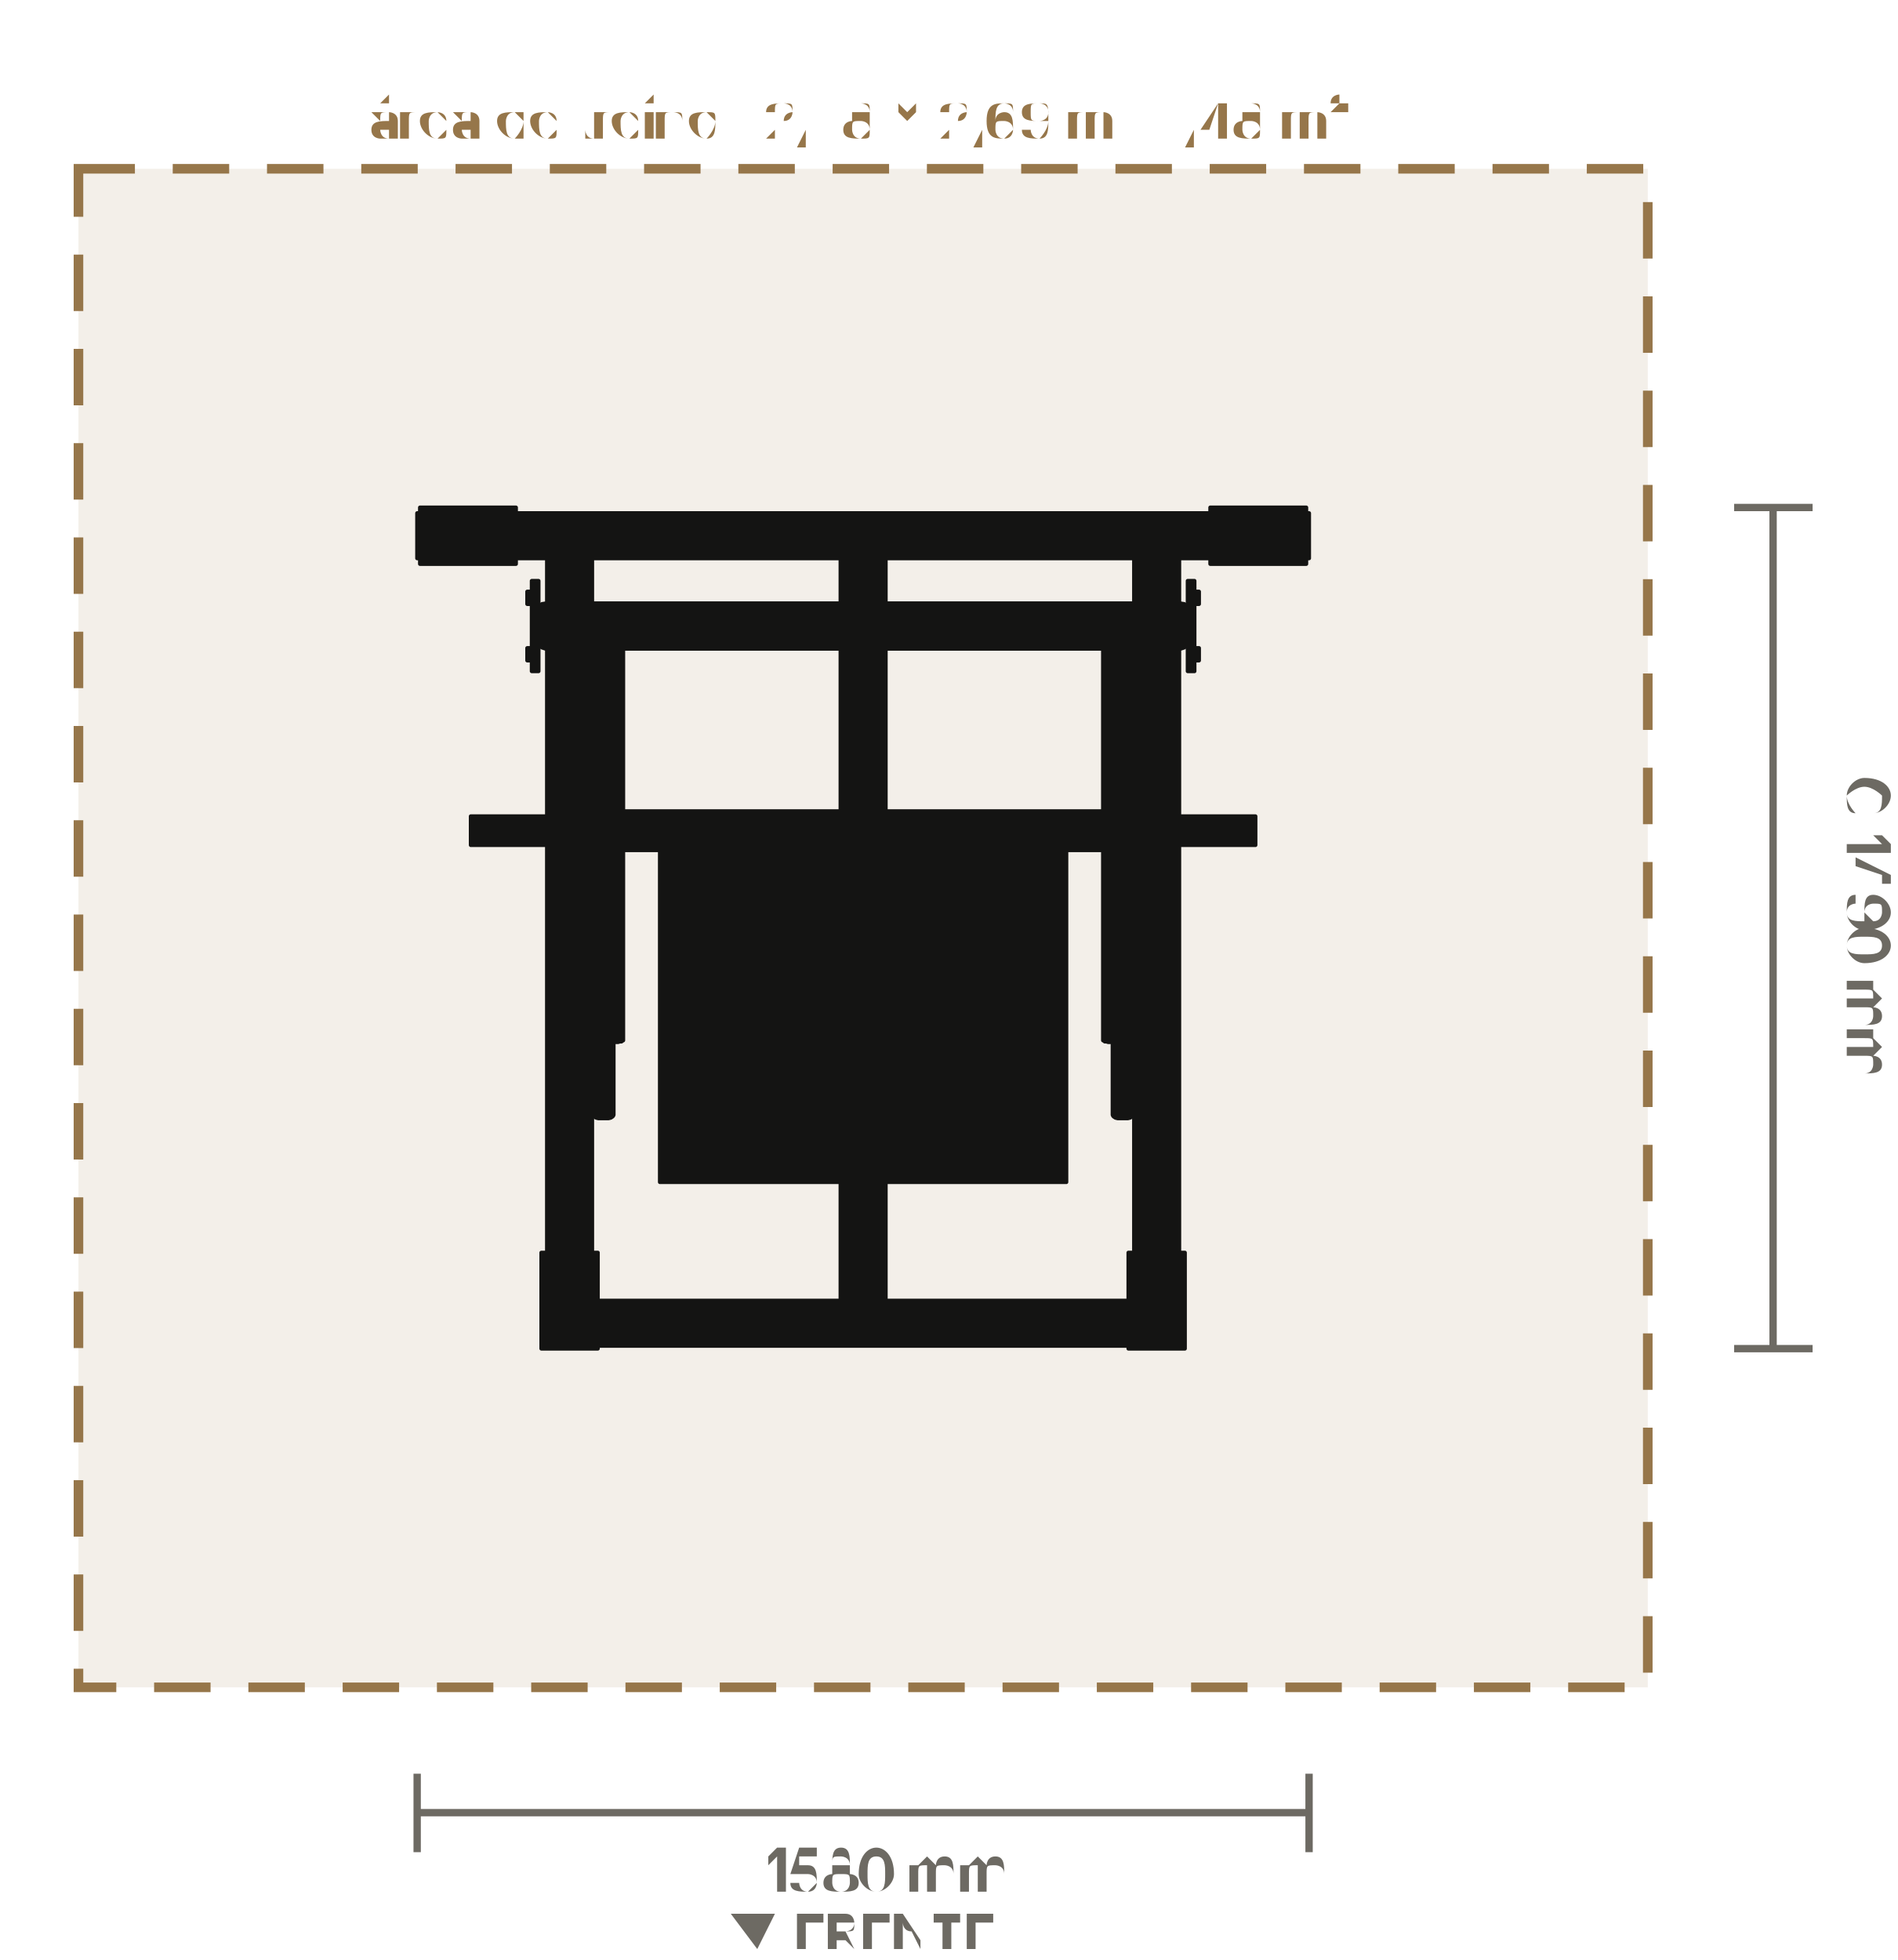
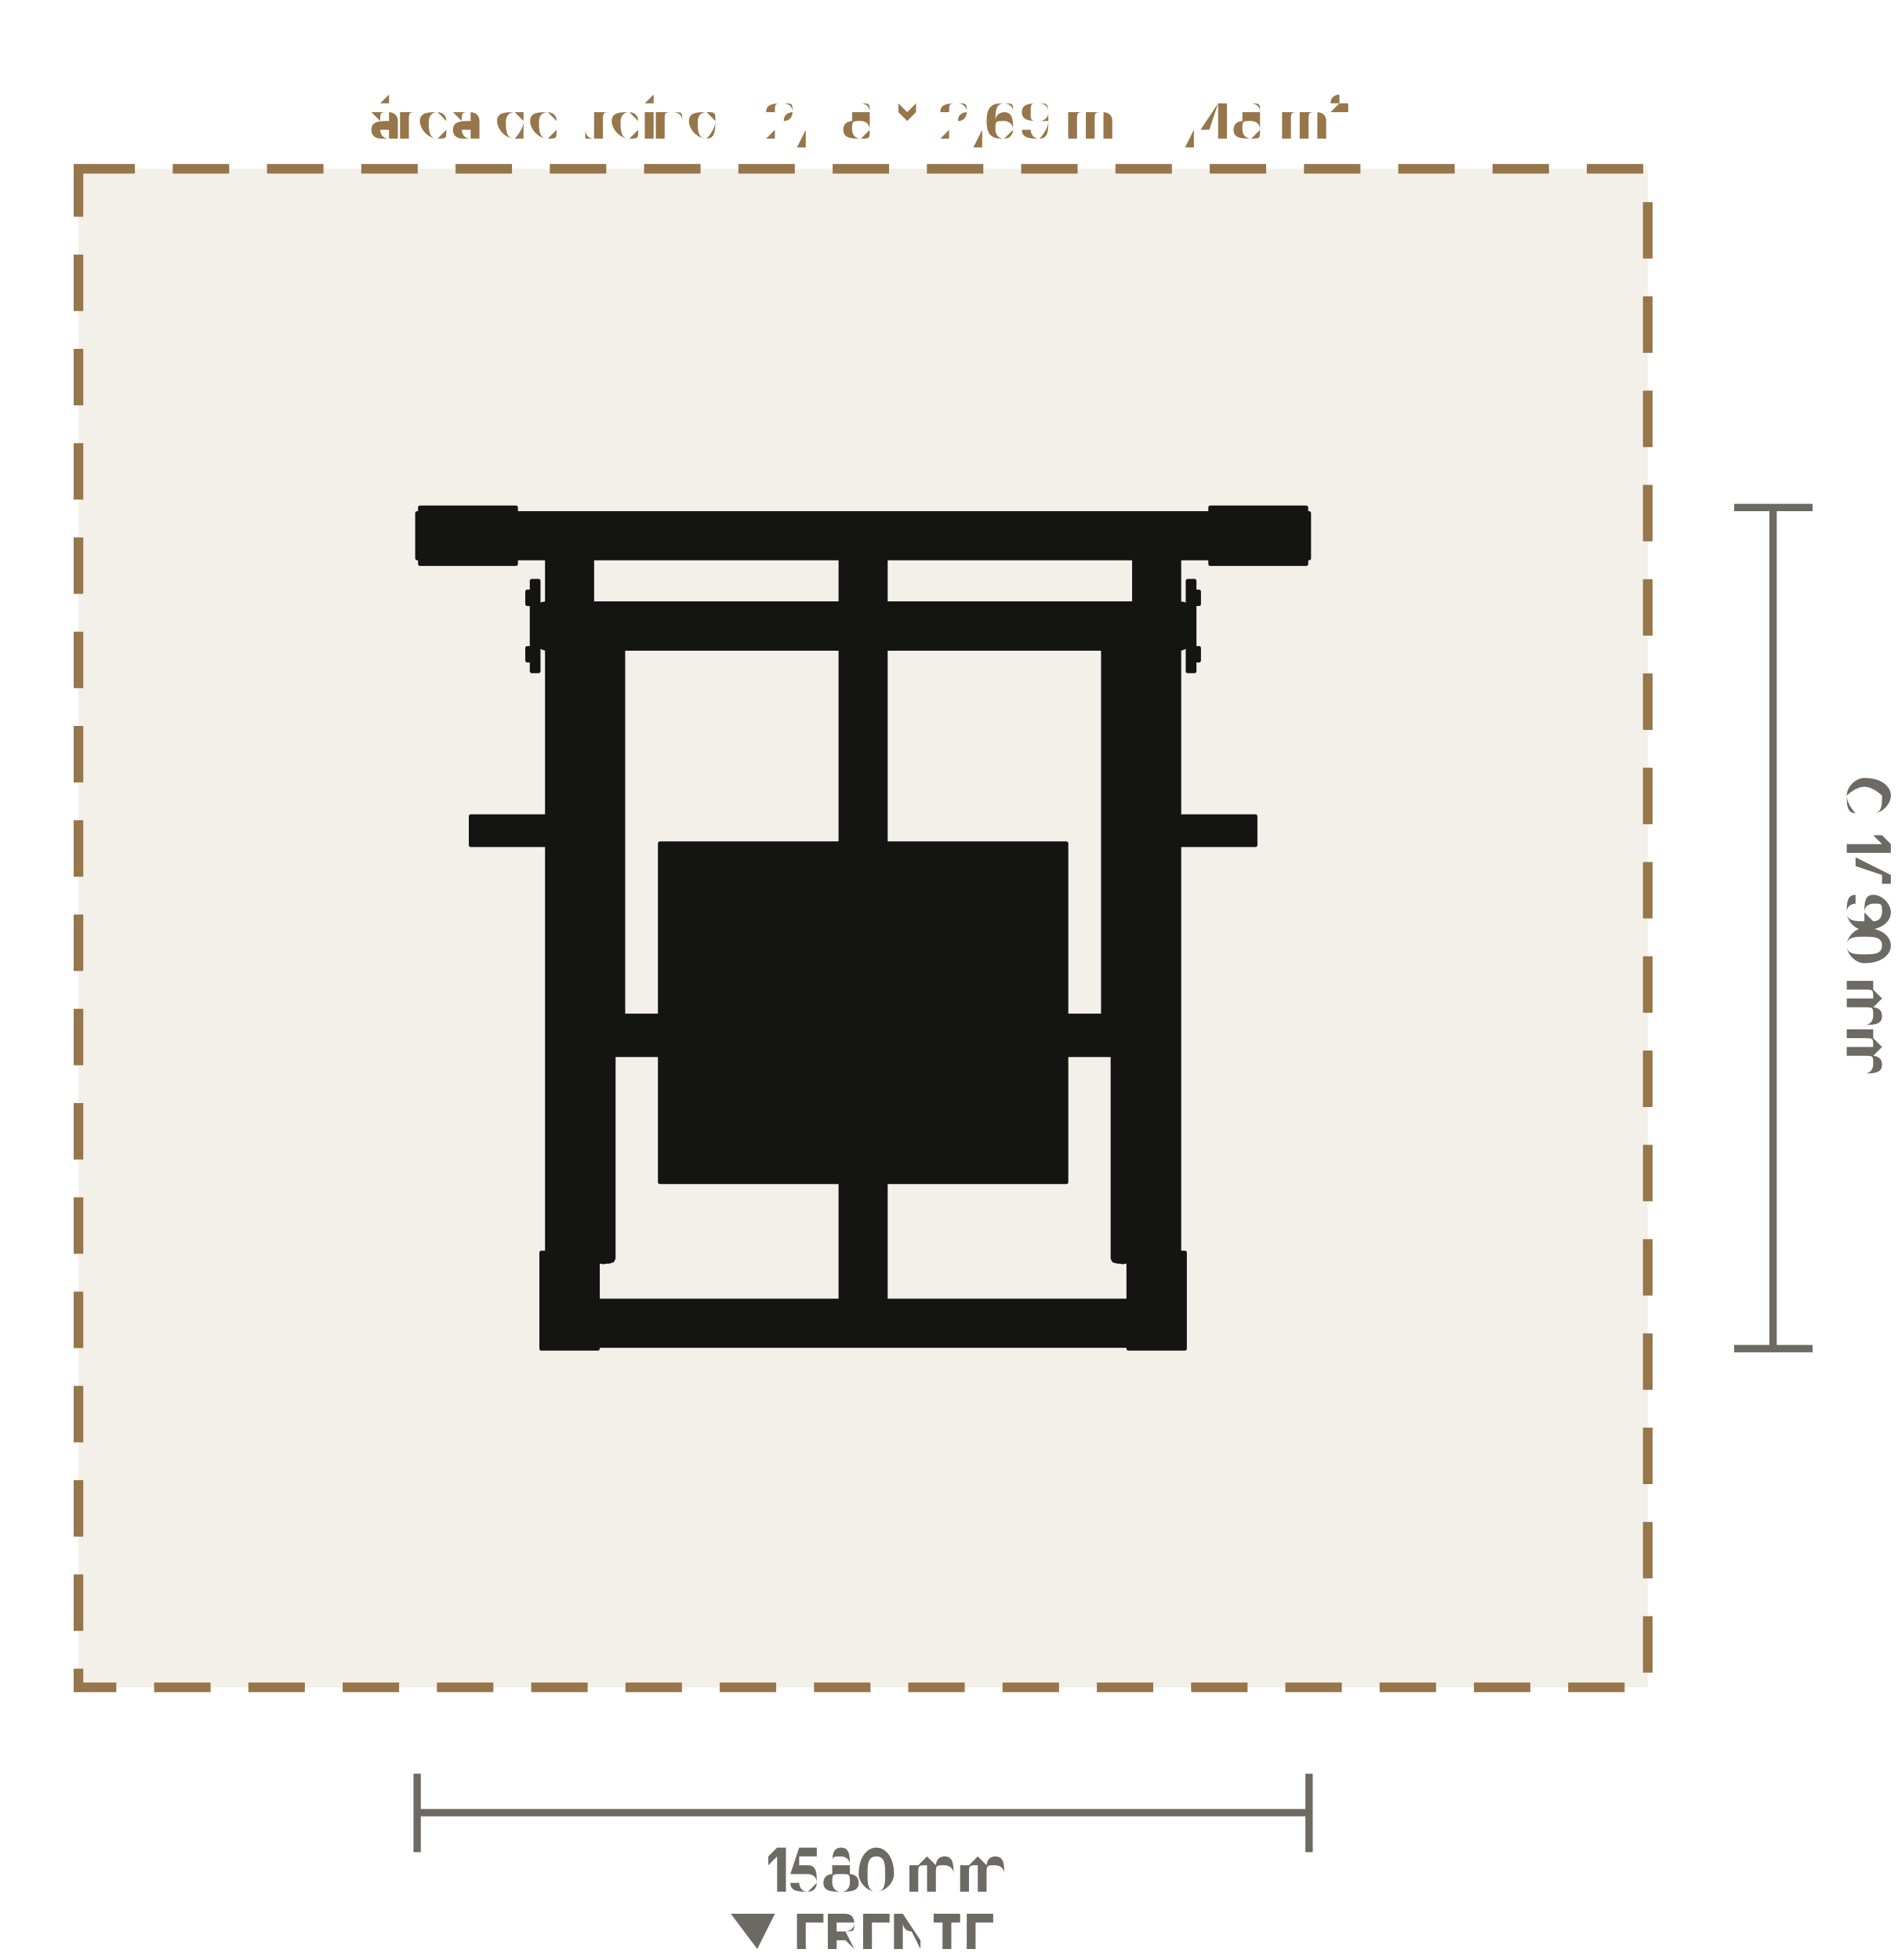
<svg xmlns="http://www.w3.org/2000/svg" viewBox="-1.529 -1.644 3.362 3.472" role="img" aria-label="Planta do Agachamento Múltiplo (LD-A029): 1580 × 1490 mm, com 60 cm de área de treino em volta" data-equipment="LD-A029" data-unit="m">
  <rect class="eq-zone" x="-1.39" y="-1.345" width="2.78" height="2.69" style="fill:#96764a;fill-opacity:.12;stroke:#96764a;stroke-width:0.017;stroke-dasharray:0.1 0.067" />
  <text class="eq-zone-label" x="0" y="-1.395" style="font-family:Barlow,Inter,Arial,sans-serif;font-size:0.095px;fill:#96764a;text-anchor:middle">área de treino · 2,78 × 2,69 m · 7,48 m²</text>
  <g class="eq-parts">
    <polygon class="eq-part" points="-0.56,-0.735 -0.48,-0.735 -0.48,0.74 -0.56,0.74" style="fill:#141413;stroke:#141413;stroke-width:0.007;stroke-linejoin:round" />
    <polygon class="eq-part" points="-0.785,-0.745 -0.615,-0.745 -0.615,-0.645 -0.785,-0.645" style="fill:#141413;stroke:#141413;stroke-width:0.007;stroke-linejoin:round" />
    <polygon class="eq-part" points="-0.57,0.575 -0.47,0.575 -0.47,0.745 -0.57,0.745" style="fill:#141413;stroke:#141413;stroke-width:0.007;stroke-linejoin:round" />
    <polygon class="eq-part" points="0.48,-0.735 0.56,-0.735 0.56,0.74 0.48,0.74" style="fill:#141413;stroke:#141413;stroke-width:0.007;stroke-linejoin:round" />
    <polygon class="eq-part" points="0.615,-0.745 0.785,-0.745 0.785,-0.645 0.615,-0.645" style="fill:#141413;stroke:#141413;stroke-width:0.007;stroke-linejoin:round" />
    <polygon class="eq-part" points="0.47,0.575 0.57,0.575 0.57,0.745 0.47,0.745" style="fill:#141413;stroke:#141413;stroke-width:0.007;stroke-linejoin:round" />
    <polygon class="eq-part" points="-0.79,-0.735 0.79,-0.735 0.79,-0.655 -0.79,-0.655" style="fill:#141413;stroke:#141413;stroke-width:0.007;stroke-linejoin:round" />
    <polygon class="eq-part" points="-0.52,0.66 0.52,0.66 0.52,0.74 -0.52,0.74" style="fill:#141413;stroke:#141413;stroke-width:0.007;stroke-linejoin:round" />
    <polygon class="eq-part" points="-0.04,-0.695 0.04,-0.695 0.04,0.7 -0.04,0.7" style="fill:#141413;stroke:#141413;stroke-width:0.007;stroke-linejoin:round" />
    <polygon class="eq-part" points="-0.36,-0.15 0.36,-0.15 0.36,0.45 -0.36,0.45" style="fill:#141413;stroke:#141413;stroke-width:0.007;stroke-linejoin:round" />
    <polygon class="eq-part" points="-0.04,-0.575 0.04,-0.575 0.04,-0.495 -0.04,-0.495" style="fill:#141413;stroke:#141413;stroke-width:0.007;stroke-linejoin:round" />
    <polygon class="eq-part" points="0.425,-0.543 0.425,-0.544 0.427,-0.545 0.428,-0.546 0.431,-0.546 0.434,-0.547 0.437,-0.547 0.483,-0.547 0.486,-0.547 0.489,-0.546 0.491,-0.546 0.493,-0.545 0.495,-0.544 0.495,-0.543 0.495,0.198 0.495,0.199 0.493,0.2 0.491,0.201 0.489,0.201 0.486,0.202 0.483,0.202 0.437,0.202 0.434,0.202 0.431,0.201 0.428,0.201 0.427,0.2 0.425,0.199 0.425,0.198" style="fill:#141413;stroke:#141413;stroke-width:0.007;stroke-linejoin:round" />
-     <polygon class="eq-part" points="0.442,0.19 0.443,0.189 0.444,0.187 0.447,0.186 0.451,0.185 0.455,0.184 0.46,0.184 0.465,0.184 0.469,0.185 0.473,0.186 0.476,0.187 0.477,0.189 0.478,0.19 0.478,0.331 0.477,0.333 0.476,0.334 0.473,0.336 0.469,0.337 0.465,0.337 0.46,0.337 0.455,0.337 0.451,0.337 0.447,0.336 0.444,0.334 0.443,0.333 0.442,0.331" style="fill:#141413;stroke:#141413;stroke-width:0.007;stroke-linejoin:round" />
+     <polygon class="eq-part" points="0.442,0.19 0.443,0.189 0.444,0.187 0.447,0.186 0.451,0.185 0.455,0.184 0.46,0.184 0.465,0.184 0.469,0.185 0.473,0.186 0.476,0.187 0.477,0.189 0.478,0.19 0.478,0.585 0.477,0.587 0.476,0.589 0.473,0.59 0.469,0.591 0.465,0.591 0.46,0.592 0.455,0.591 0.451,0.591 0.447,0.59 0.444,0.589 0.443,0.587 0.442,0.585" style="fill:#141413;stroke:#141413;stroke-width:0.007;stroke-linejoin:round" />
+     <polygon class="eq-part" points="0.442,-0.085 0.444,-0.089 0.446,-0.092 0.449,-0.094 0.453,-0.097 0.458,-0.098 0.462,-0.098 0.467,-0.098 0.471,-0.097 0.474,-0.095 0.476,-0.092 0.478,-0.089 0.538,0.211 0.538,0.214 0.536,0.218 0.534,0.221 0.531,0.224 0.527,0.226 0.522,0.227 0.518,0.227 0.513,0.227 0.509,0.226 0.506,0.224 0.504,0.221 0.502,0.218 0.442,-0.082" style="fill:#141413;stroke:#141413;stroke-width:0.007;stroke-linejoin:round" />
    <polygon class="eq-part" points="0.495,-0.228 0.51,-0.228 0.51,-0.117 0.495,-0.117" style="fill:#141413;stroke:#141413;stroke-width:0.007;stroke-linejoin:round" />
    <polygon class="eq-part" points="0.51,-0.198 0.695,-0.198 0.695,-0.147 0.51,-0.147" style="fill:#141413;stroke:#141413;stroke-width:0.007;stroke-linejoin:round" />
    <polygon class="eq-part" points="-0.495,-0.543 -0.495,-0.544 -0.493,-0.545 -0.491,-0.546 -0.489,-0.546 -0.486,-0.547 -0.483,-0.547 -0.437,-0.547 -0.434,-0.547 -0.431,-0.546 -0.428,-0.546 -0.427,-0.545 -0.425,-0.544 -0.425,-0.543 -0.425,0.198 -0.425,0.199 -0.427,0.2 -0.428,0.201 -0.431,0.201 -0.434,0.202 -0.437,0.202 -0.483,0.202 -0.486,0.202 -0.489,0.201 -0.491,0.201 -0.493,0.2 -0.495,0.199 -0.495,0.198" style="fill:#141413;stroke:#141413;stroke-width:0.007;stroke-linejoin:round" />
-     <polygon class="eq-part" points="-0.478,0.19 -0.477,0.189 -0.476,0.187 -0.473,0.186 -0.469,0.185 -0.465,0.184 -0.46,0.184 -0.455,0.184 -0.451,0.185 -0.447,0.186 -0.444,0.187 -0.443,0.189 -0.442,0.19 -0.442,0.331 -0.443,0.333 -0.444,0.334 -0.447,0.336 -0.451,0.337 -0.455,0.337 -0.46,0.337 -0.465,0.337 -0.469,0.337 -0.473,0.336 -0.476,0.334 -0.477,0.333 -0.478,0.331" style="fill:#141413;stroke:#141413;stroke-width:0.007;stroke-linejoin:round" />
+     <polygon class="eq-part" points="-0.478,0.19 -0.477,0.189 -0.476,0.187 -0.473,0.186 -0.469,0.185 -0.465,0.184 -0.46,0.184 -0.455,0.184 -0.451,0.185 -0.447,0.186 -0.444,0.187 -0.443,0.189 -0.442,0.19 -0.442,0.585 -0.443,0.587 -0.444,0.589 -0.447,0.59 -0.451,0.591 -0.455,0.591 -0.46,0.592 -0.465,0.591 -0.469,0.591 -0.473,0.59 -0.476,0.589 -0.477,0.587 -0.478,0.585" style="fill:#141413;stroke:#141413;stroke-width:0.007;stroke-linejoin:round" />
+     <polygon class="eq-part" points="-0.538,0.214 -0.538,0.211 -0.478,-0.089 -0.476,-0.092 -0.474,-0.095 -0.471,-0.097 -0.467,-0.098 -0.462,-0.098 -0.458,-0.098 -0.453,-0.097 -0.449,-0.094 -0.446,-0.092 -0.444,-0.089 -0.442,-0.085 -0.442,-0.082 -0.502,0.218 -0.504,0.221 -0.506,0.224 -0.509,0.226 -0.513,0.227 -0.518,0.227 -0.522,0.227 -0.527,0.226 -0.531,0.224 -0.534,0.221 -0.536,0.218" style="fill:#141413;stroke:#141413;stroke-width:0.007;stroke-linejoin:round" />
    <polygon class="eq-part" points="-0.51,-0.228 -0.495,-0.228 -0.495,-0.117 -0.51,-0.117" style="fill:#141413;stroke:#141413;stroke-width:0.007;stroke-linejoin:round" />
    <polygon class="eq-part" points="-0.695,-0.198 -0.51,-0.198 -0.51,-0.147 -0.695,-0.147" style="fill:#141413;stroke:#141413;stroke-width:0.007;stroke-linejoin:round" />
    <polygon class="eq-part" points="-0.46,-0.558 0.46,-0.558 0.46,-0.513 -0.46,-0.513" style="fill:#141413;stroke:#141413;stroke-width:0.007;stroke-linejoin:round" />
-     <polygon class="eq-part" points="-0.46,-0.207 0.46,-0.207 0.46,-0.138 -0.46,-0.138" style="fill:#141413;stroke:#141413;stroke-width:0.007;stroke-linejoin:round" />
+     <polygon class="eq-part" points="-0.46,0.155 0.46,0.155 0.46,0.225 -0.46,0.225" style="fill:#141413;stroke:#141413;stroke-width:0.007;stroke-linejoin:round" />
    <polygon class="eq-part" points="-0.575,-0.563 -0.573,-0.569 -0.569,-0.574 -0.563,-0.575 0.563,-0.575 0.569,-0.574 0.573,-0.569 0.575,-0.563 0.575,-0.507 0.573,-0.501 0.569,-0.497 0.563,-0.495 -0.563,-0.495 -0.569,-0.497 -0.573,-0.501 -0.575,-0.507" style="fill:#141413;stroke:#141413;stroke-width:0.007;stroke-linejoin:round" />
    <polygon class="eq-part" points="-0.535,-0.575 0.535,-0.575 0.535,-0.495 -0.535,-0.495" style="fill:#141413;stroke:#141413;stroke-width:0.007;stroke-linejoin:round" />
    <polygon class="eq-part" points="0.575,-0.615 0.587,-0.615 0.587,-0.455 0.575,-0.455" style="fill:#141413;stroke:#141413;stroke-width:0.007;stroke-linejoin:round" />
    <polygon class="eq-part" points="0.587,-0.596 0.595,-0.596 0.595,-0.574 0.587,-0.574" style="fill:#141413;stroke:#141413;stroke-width:0.007;stroke-linejoin:round" />
    <polygon class="eq-part" points="0.587,-0.496 0.595,-0.496 0.595,-0.474 0.587,-0.474" style="fill:#141413;stroke:#141413;stroke-width:0.007;stroke-linejoin:round" />
    <polygon class="eq-part" points="-0.587,-0.615 -0.575,-0.615 -0.575,-0.455 -0.587,-0.455" style="fill:#141413;stroke:#141413;stroke-width:0.007;stroke-linejoin:round" />
    <polygon class="eq-part" points="-0.595,-0.596 -0.587,-0.596 -0.587,-0.574 -0.595,-0.574" style="fill:#141413;stroke:#141413;stroke-width:0.007;stroke-linejoin:round" />
    <polygon class="eq-part" points="-0.595,-0.496 -0.587,-0.496 -0.587,-0.474 -0.595,-0.474" style="fill:#141413;stroke:#141413;stroke-width:0.007;stroke-linejoin:round" />
  </g>
  <line class="eq-dim" x1="-0.79" y1="1.567" x2="0.79" y2="1.567" style="stroke:#6d6a63;stroke-width:0.013" />
  <line class="eq-dim" x1="-0.79" y1="1.498" x2="-0.79" y2="1.637" style="stroke:#6d6a63;stroke-width:0.013" />
  <line class="eq-dim" x1="0.79" y1="1.498" x2="0.79" y2="1.637" style="stroke:#6d6a63;stroke-width:0.013" />
  <text class="eq-text" x="0" y="1.708" style="font-family:Barlow,Inter,Arial,sans-serif;font-size:0.1px;fill:#6d6a63;text-anchor:middle">L 1580 mm</text>
  <line class="eq-dim" x1="1.612" y1="-0.745" x2="1.612" y2="0.745" style="stroke:#6d6a63;stroke-width:0.013" />
  <line class="eq-dim" x1="1.543" y1="-0.745" x2="1.682" y2="-0.745" style="stroke:#6d6a63;stroke-width:0.013" />
  <line class="eq-dim" x1="1.543" y1="0.745" x2="1.682" y2="0.745" style="stroke:#6d6a63;stroke-width:0.013" />
  <text class="eq-text" x="1.742" y="0" transform="rotate(90 1.7425 0)" style="font-family:Barlow,Inter,Arial,sans-serif;font-size:0.1px;fill:#6d6a63;text-anchor:middle">C 1490 mm</text>
  <text class="eq-text" x="0" y="1.808" style="font-family:Barlow,Inter,Arial,sans-serif;font-size:0.1px;fill:#6d6a63;text-anchor:middle;font-size:0.08px;letter-spacing:.1em">▼ FRENTE</text>
</svg>
